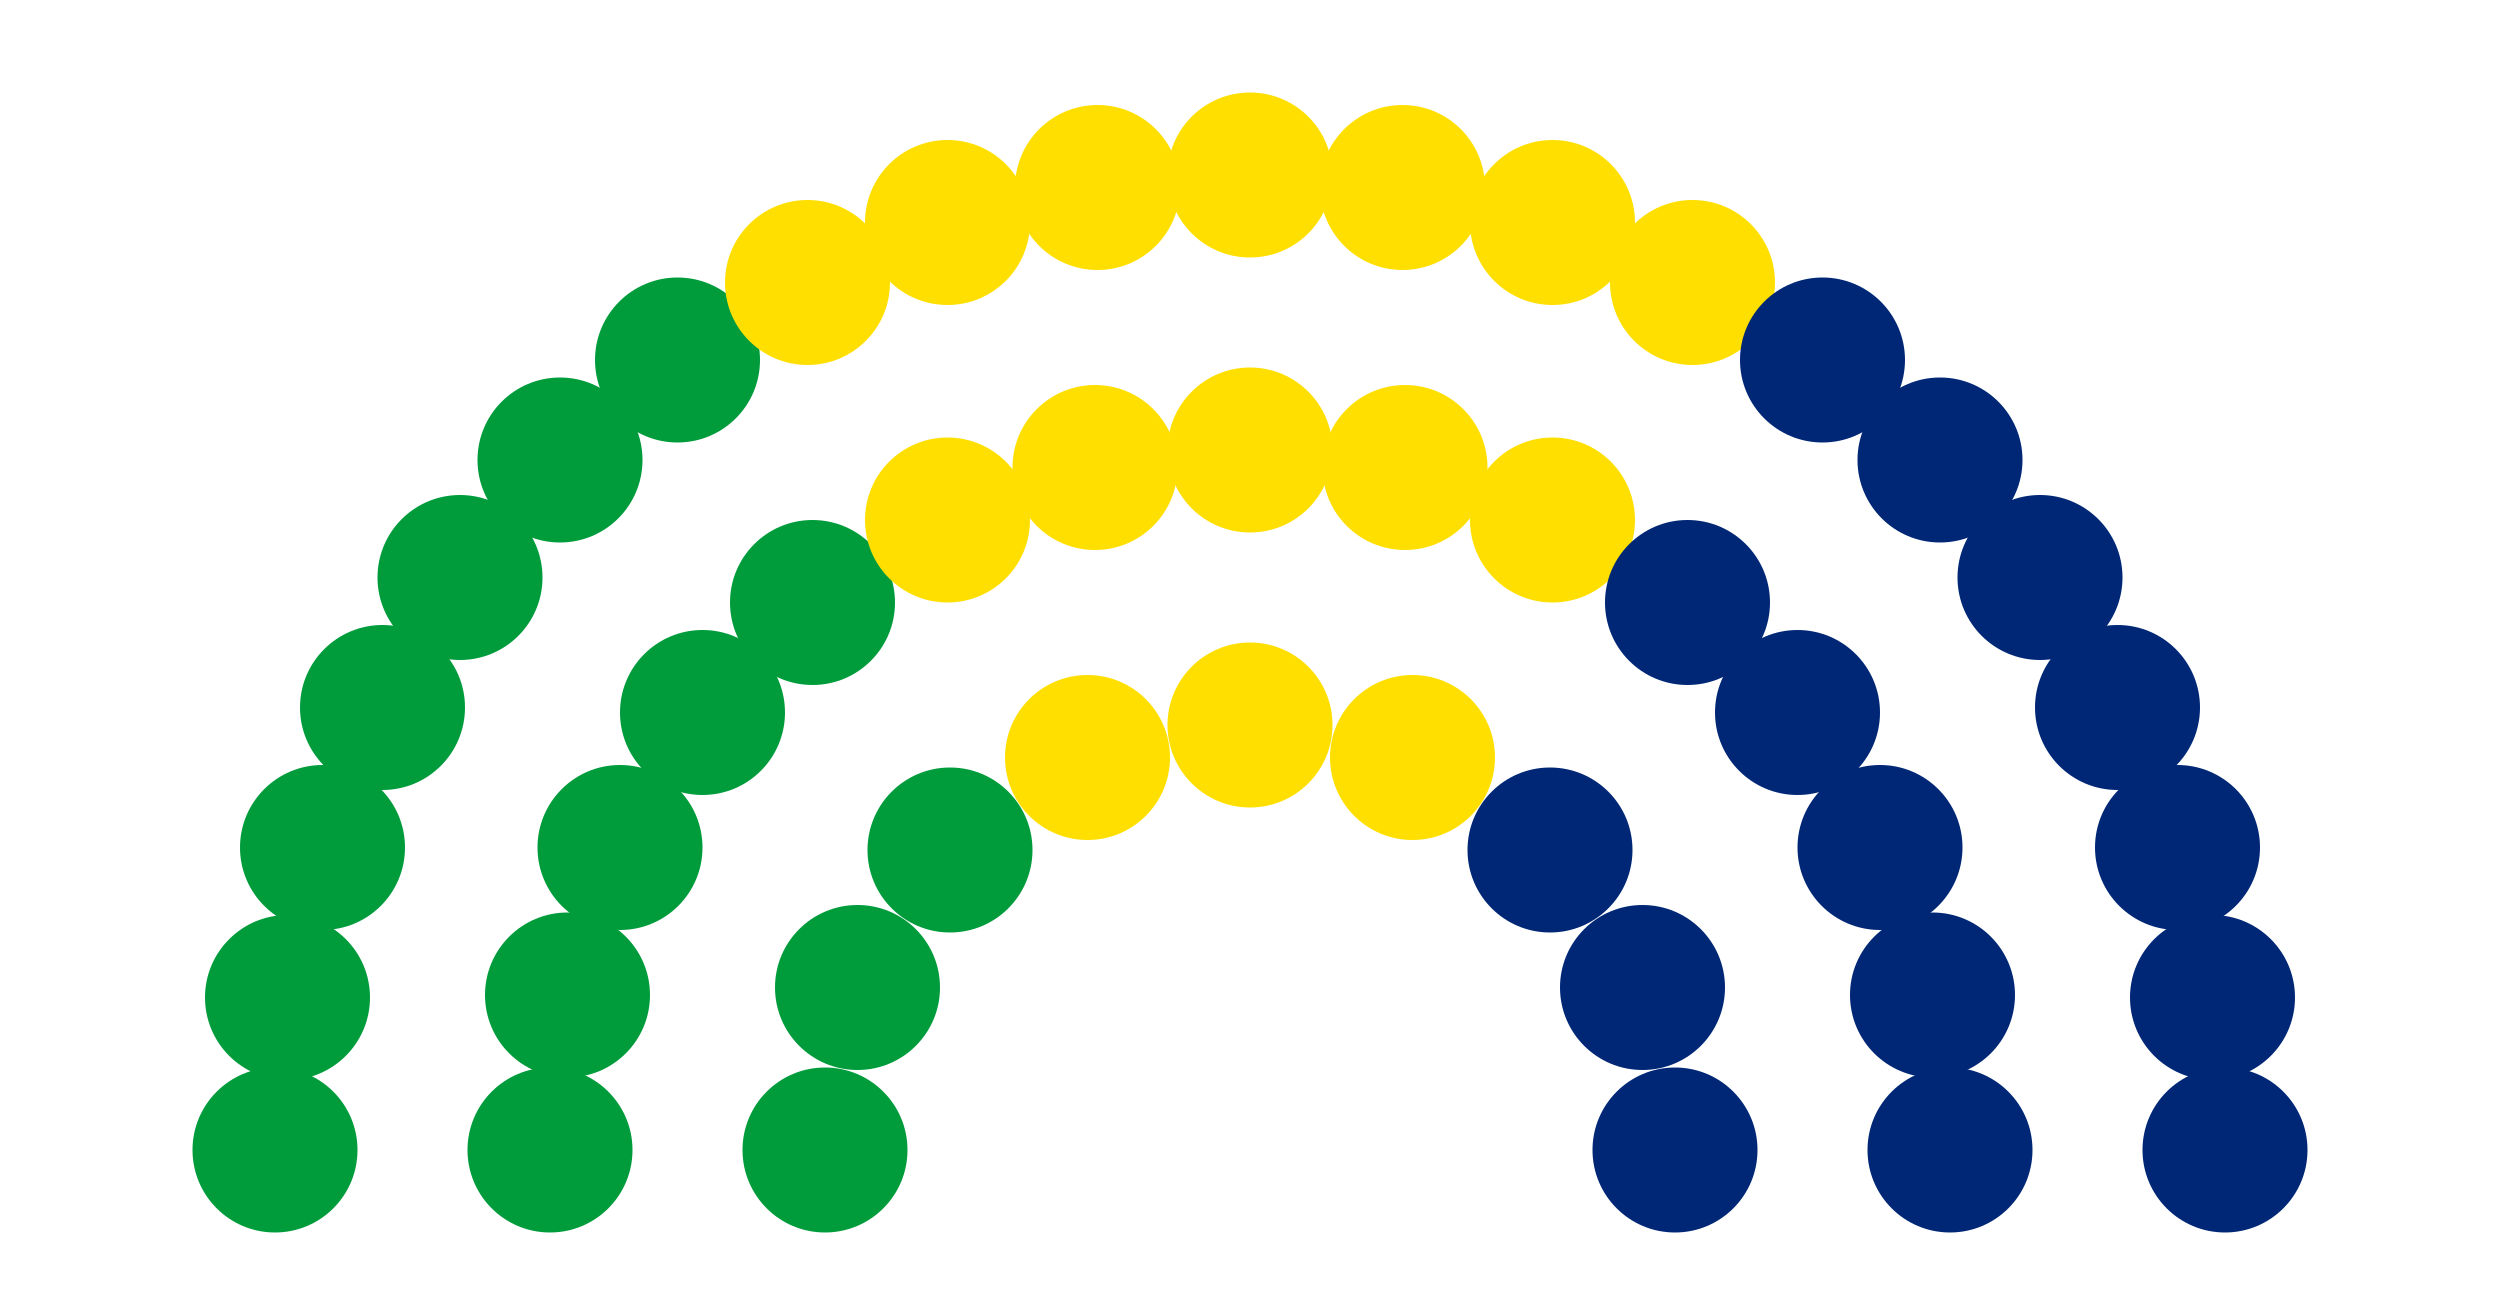
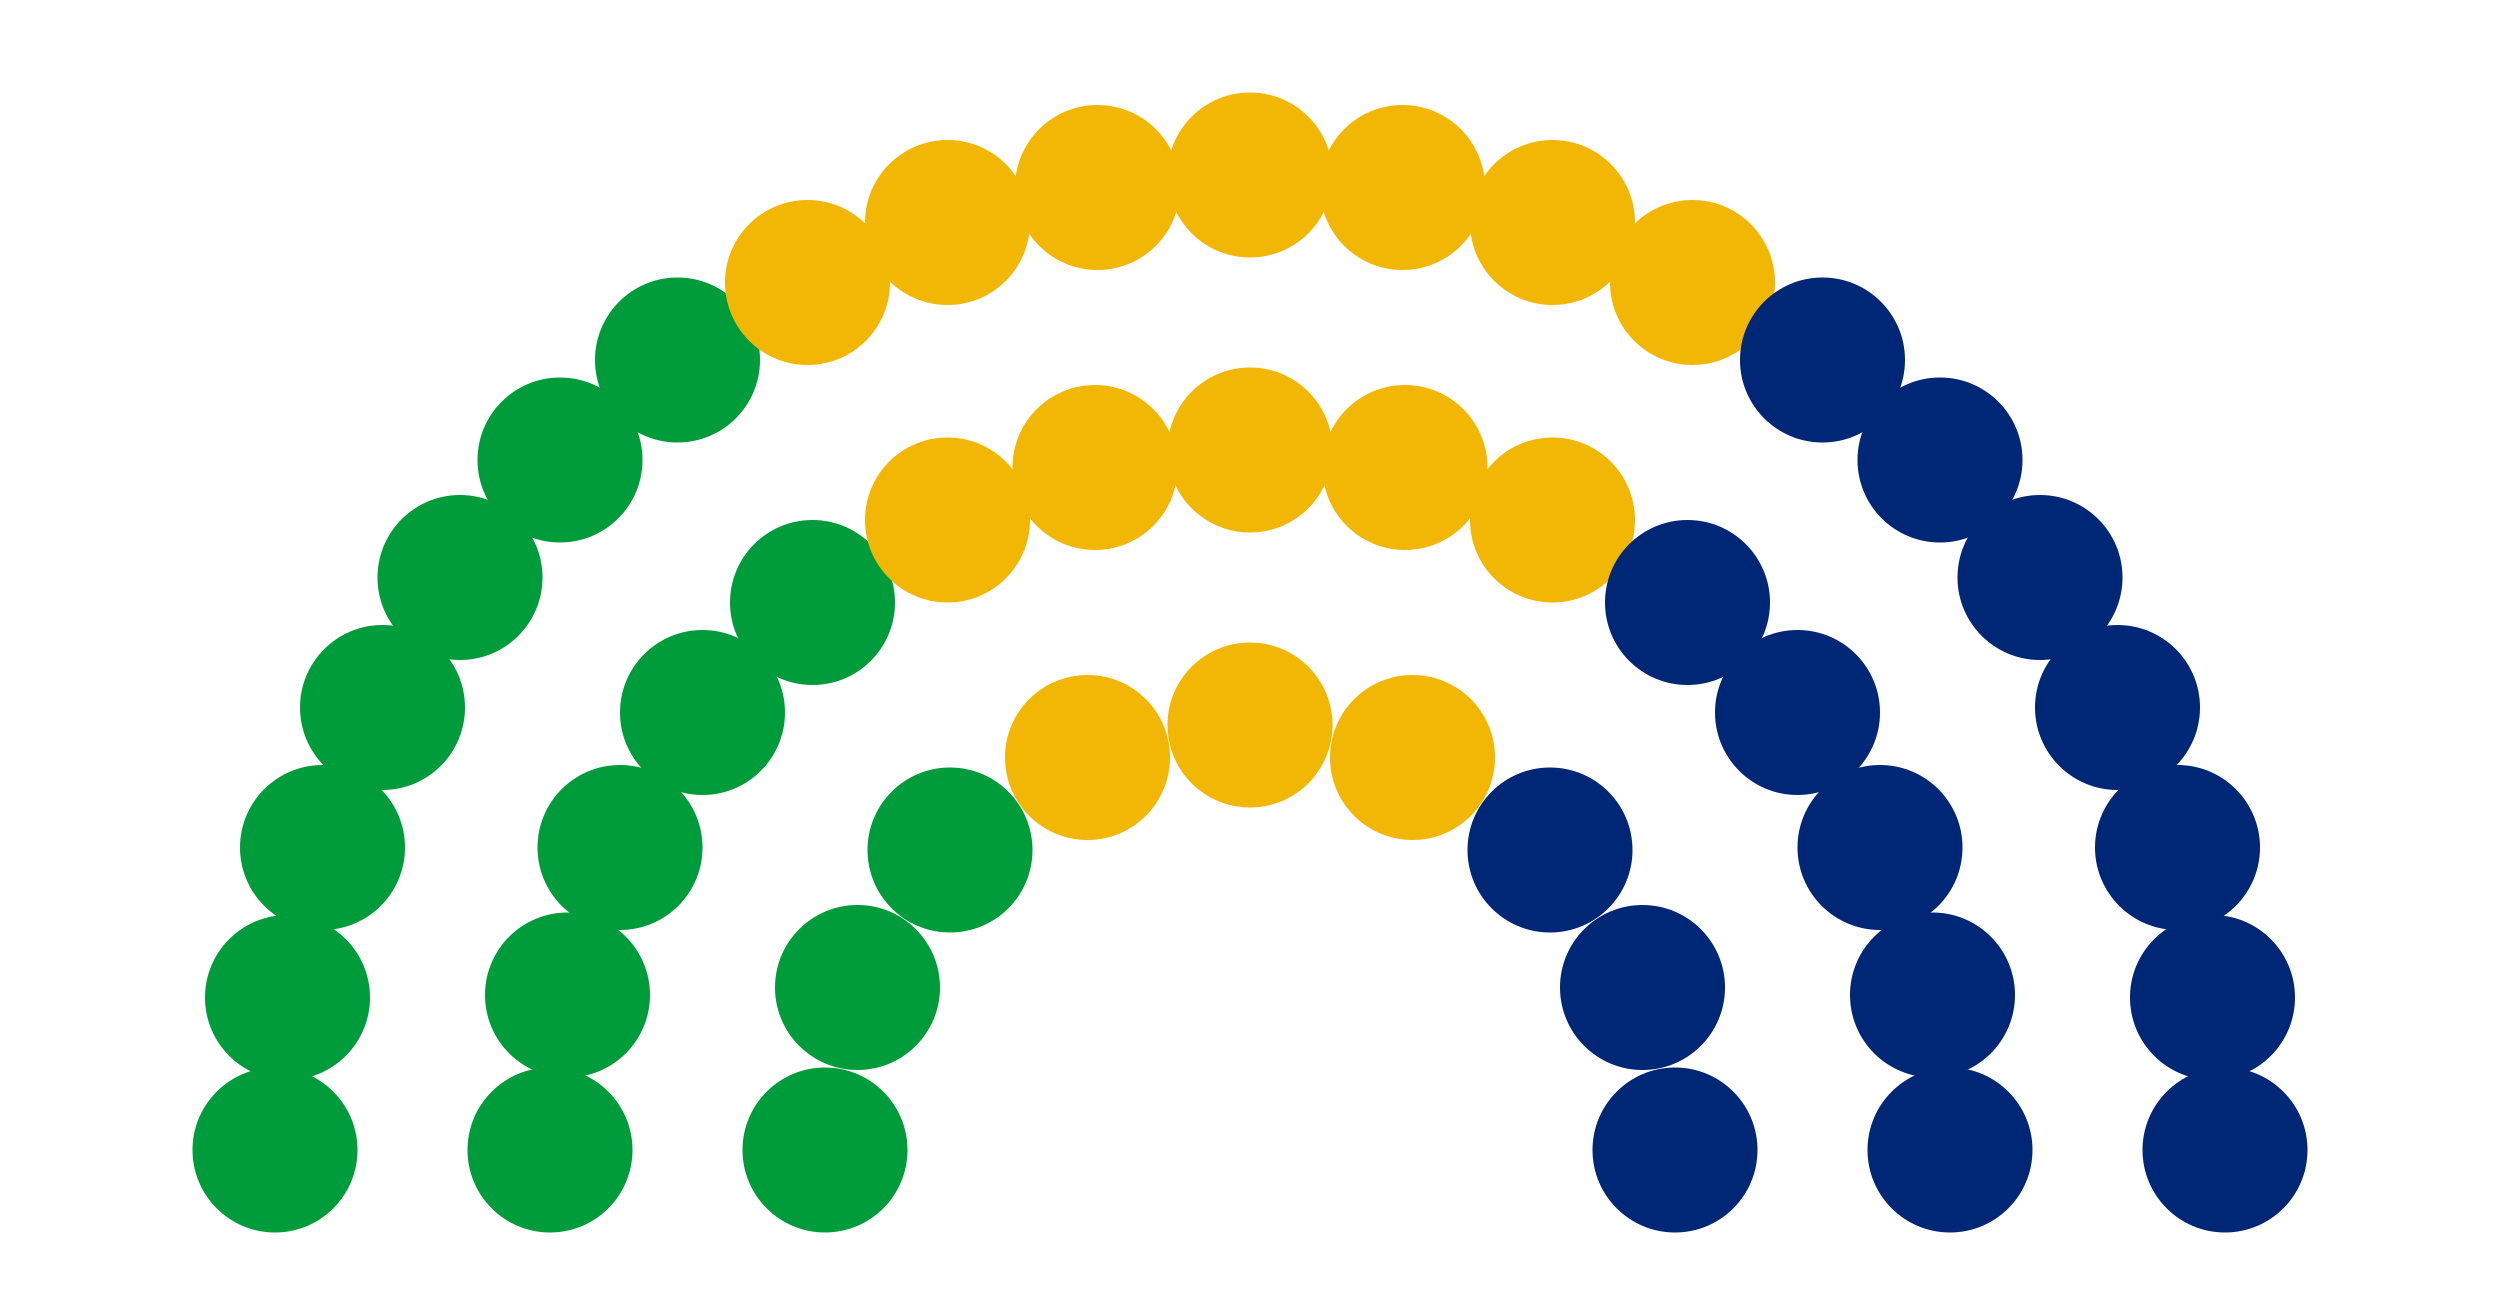
<svg xmlns="http://www.w3.org/2000/svg" viewBox="0 0 100 52">
  <circle cx="33.0" cy="46.0" r="3.3" fill="#009C3B" />
  <circle cx="34.3" cy="39.5" r="3.3" fill="#009C3B" />
  <circle cx="38.0" cy="34.0" r="3.3" fill="#009C3B" />
-   <circle cx="43.5" cy="30.3" r="3.3" fill="#FFDF00" />
-   <circle cx="50.0" cy="29.0" r="3.3" fill="#FFDF00" />
-   <circle cx="56.5" cy="30.3" r="3.3" fill="#FFDF00" />
+   <circle cx="43.5" cy="30.3" r="3.3" fill="#F2B705" />
+   <circle cx="50.0" cy="29.0" r="3.3" fill="#F2B705" />
+   <circle cx="56.5" cy="30.3" r="3.3" fill="#F2B705" />
  <circle cx="62.0" cy="34.0" r="3.3" fill="#002776" />
  <circle cx="65.7" cy="39.5" r="3.3" fill="#002776" />
  <circle cx="67.0" cy="46.0" r="3.3" fill="#002776" />
  <circle cx="22.0" cy="46.0" r="3.3" fill="#009C3B" />
  <circle cx="22.7" cy="39.8" r="3.3" fill="#009C3B" />
  <circle cx="24.8" cy="33.9" r="3.3" fill="#009C3B" />
  <circle cx="28.1" cy="28.5" r="3.3" fill="#009C3B" />
  <circle cx="32.5" cy="24.1" r="3.3" fill="#009C3B" />
-   <circle cx="37.9" cy="20.8" r="3.3" fill="#FFDF00" />
-   <circle cx="43.8" cy="18.7" r="3.3" fill="#FFDF00" />
-   <circle cx="50.0" cy="18.0" r="3.3" fill="#FFDF00" />
-   <circle cx="56.2" cy="18.7" r="3.3" fill="#FFDF00" />
-   <circle cx="62.1" cy="20.8" r="3.3" fill="#FFDF00" />
+   <circle cx="37.9" cy="20.8" r="3.3" fill="#F2B705" />
+   <circle cx="43.8" cy="18.7" r="3.3" fill="#F2B705" />
+   <circle cx="50.0" cy="18.0" r="3.3" fill="#F2B705" />
+   <circle cx="56.2" cy="18.7" r="3.3" fill="#F2B705" />
+   <circle cx="62.1" cy="20.8" r="3.3" fill="#F2B705" />
  <circle cx="67.5" cy="24.1" r="3.3" fill="#002776" />
  <circle cx="71.9" cy="28.5" r="3.3" fill="#002776" />
  <circle cx="75.2" cy="33.9" r="3.3" fill="#002776" />
  <circle cx="77.3" cy="39.8" r="3.3" fill="#002776" />
  <circle cx="78.0" cy="46.0" r="3.3" fill="#002776" />
  <circle cx="11.0" cy="46.0" r="3.3" fill="#009C3B" />
  <circle cx="11.5" cy="39.9" r="3.3" fill="#009C3B" />
  <circle cx="12.9" cy="33.9" r="3.3" fill="#009C3B" />
  <circle cx="15.3" cy="28.3" r="3.3" fill="#009C3B" />
  <circle cx="18.4" cy="23.1" r="3.3" fill="#009C3B" />
  <circle cx="22.4" cy="18.4" r="3.3" fill="#009C3B" />
  <circle cx="27.1" cy="14.4" r="3.3" fill="#009C3B" />
-   <circle cx="32.3" cy="11.3" r="3.3" fill="#FFDF00" />
-   <circle cx="37.9" cy="8.9" r="3.3" fill="#FFDF00" />
-   <circle cx="43.9" cy="7.5" r="3.3" fill="#FFDF00" />
-   <circle cx="50.0" cy="7.0" r="3.3" fill="#FFDF00" />
-   <circle cx="56.1" cy="7.5" r="3.3" fill="#FFDF00" />
-   <circle cx="62.1" cy="8.9" r="3.3" fill="#FFDF00" />
-   <circle cx="67.7" cy="11.3" r="3.3" fill="#FFDF00" />
+   <circle cx="32.3" cy="11.3" r="3.3" fill="#F2B705" />
+   <circle cx="37.9" cy="8.9" r="3.3" fill="#F2B705" />
+   <circle cx="43.9" cy="7.5" r="3.3" fill="#F2B705" />
+   <circle cx="50.0" cy="7.0" r="3.3" fill="#F2B705" />
+   <circle cx="56.1" cy="7.5" r="3.3" fill="#F2B705" />
+   <circle cx="62.1" cy="8.9" r="3.3" fill="#F2B705" />
+   <circle cx="67.7" cy="11.3" r="3.3" fill="#F2B705" />
  <circle cx="72.9" cy="14.4" r="3.3" fill="#002776" />
  <circle cx="77.6" cy="18.4" r="3.3" fill="#002776" />
  <circle cx="81.6" cy="23.1" r="3.3" fill="#002776" />
  <circle cx="84.7" cy="28.3" r="3.3" fill="#002776" />
  <circle cx="87.1" cy="33.9" r="3.3" fill="#002776" />
  <circle cx="88.5" cy="39.9" r="3.3" fill="#002776" />
  <circle cx="89.0" cy="46.0" r="3.3" fill="#002776" />
</svg>
